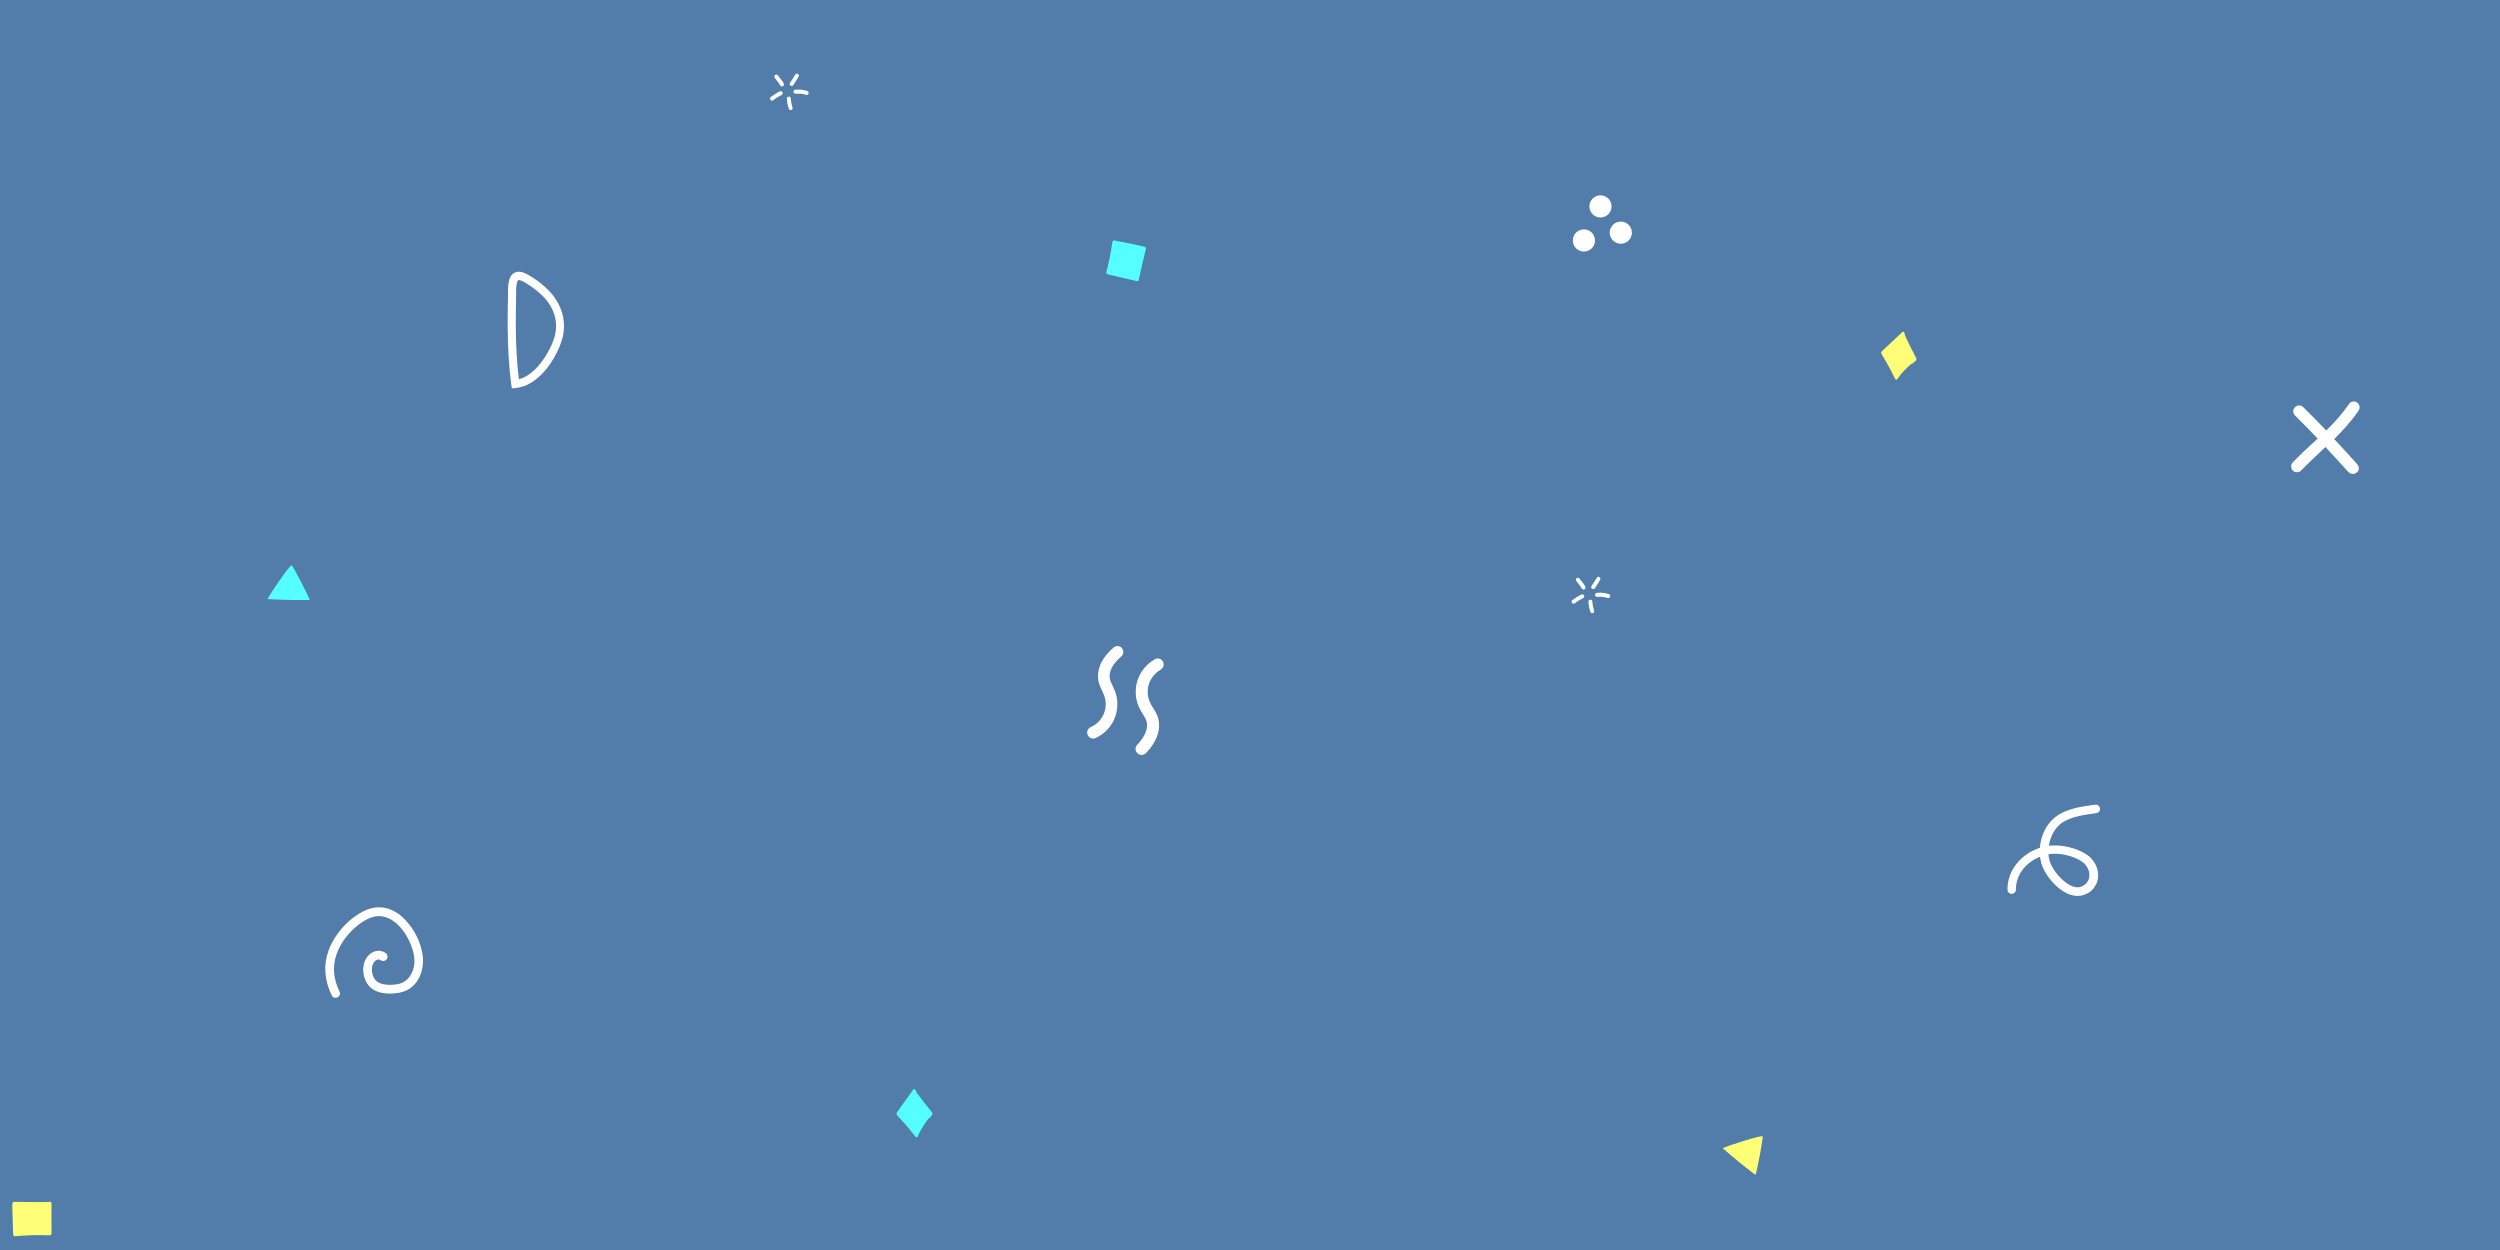
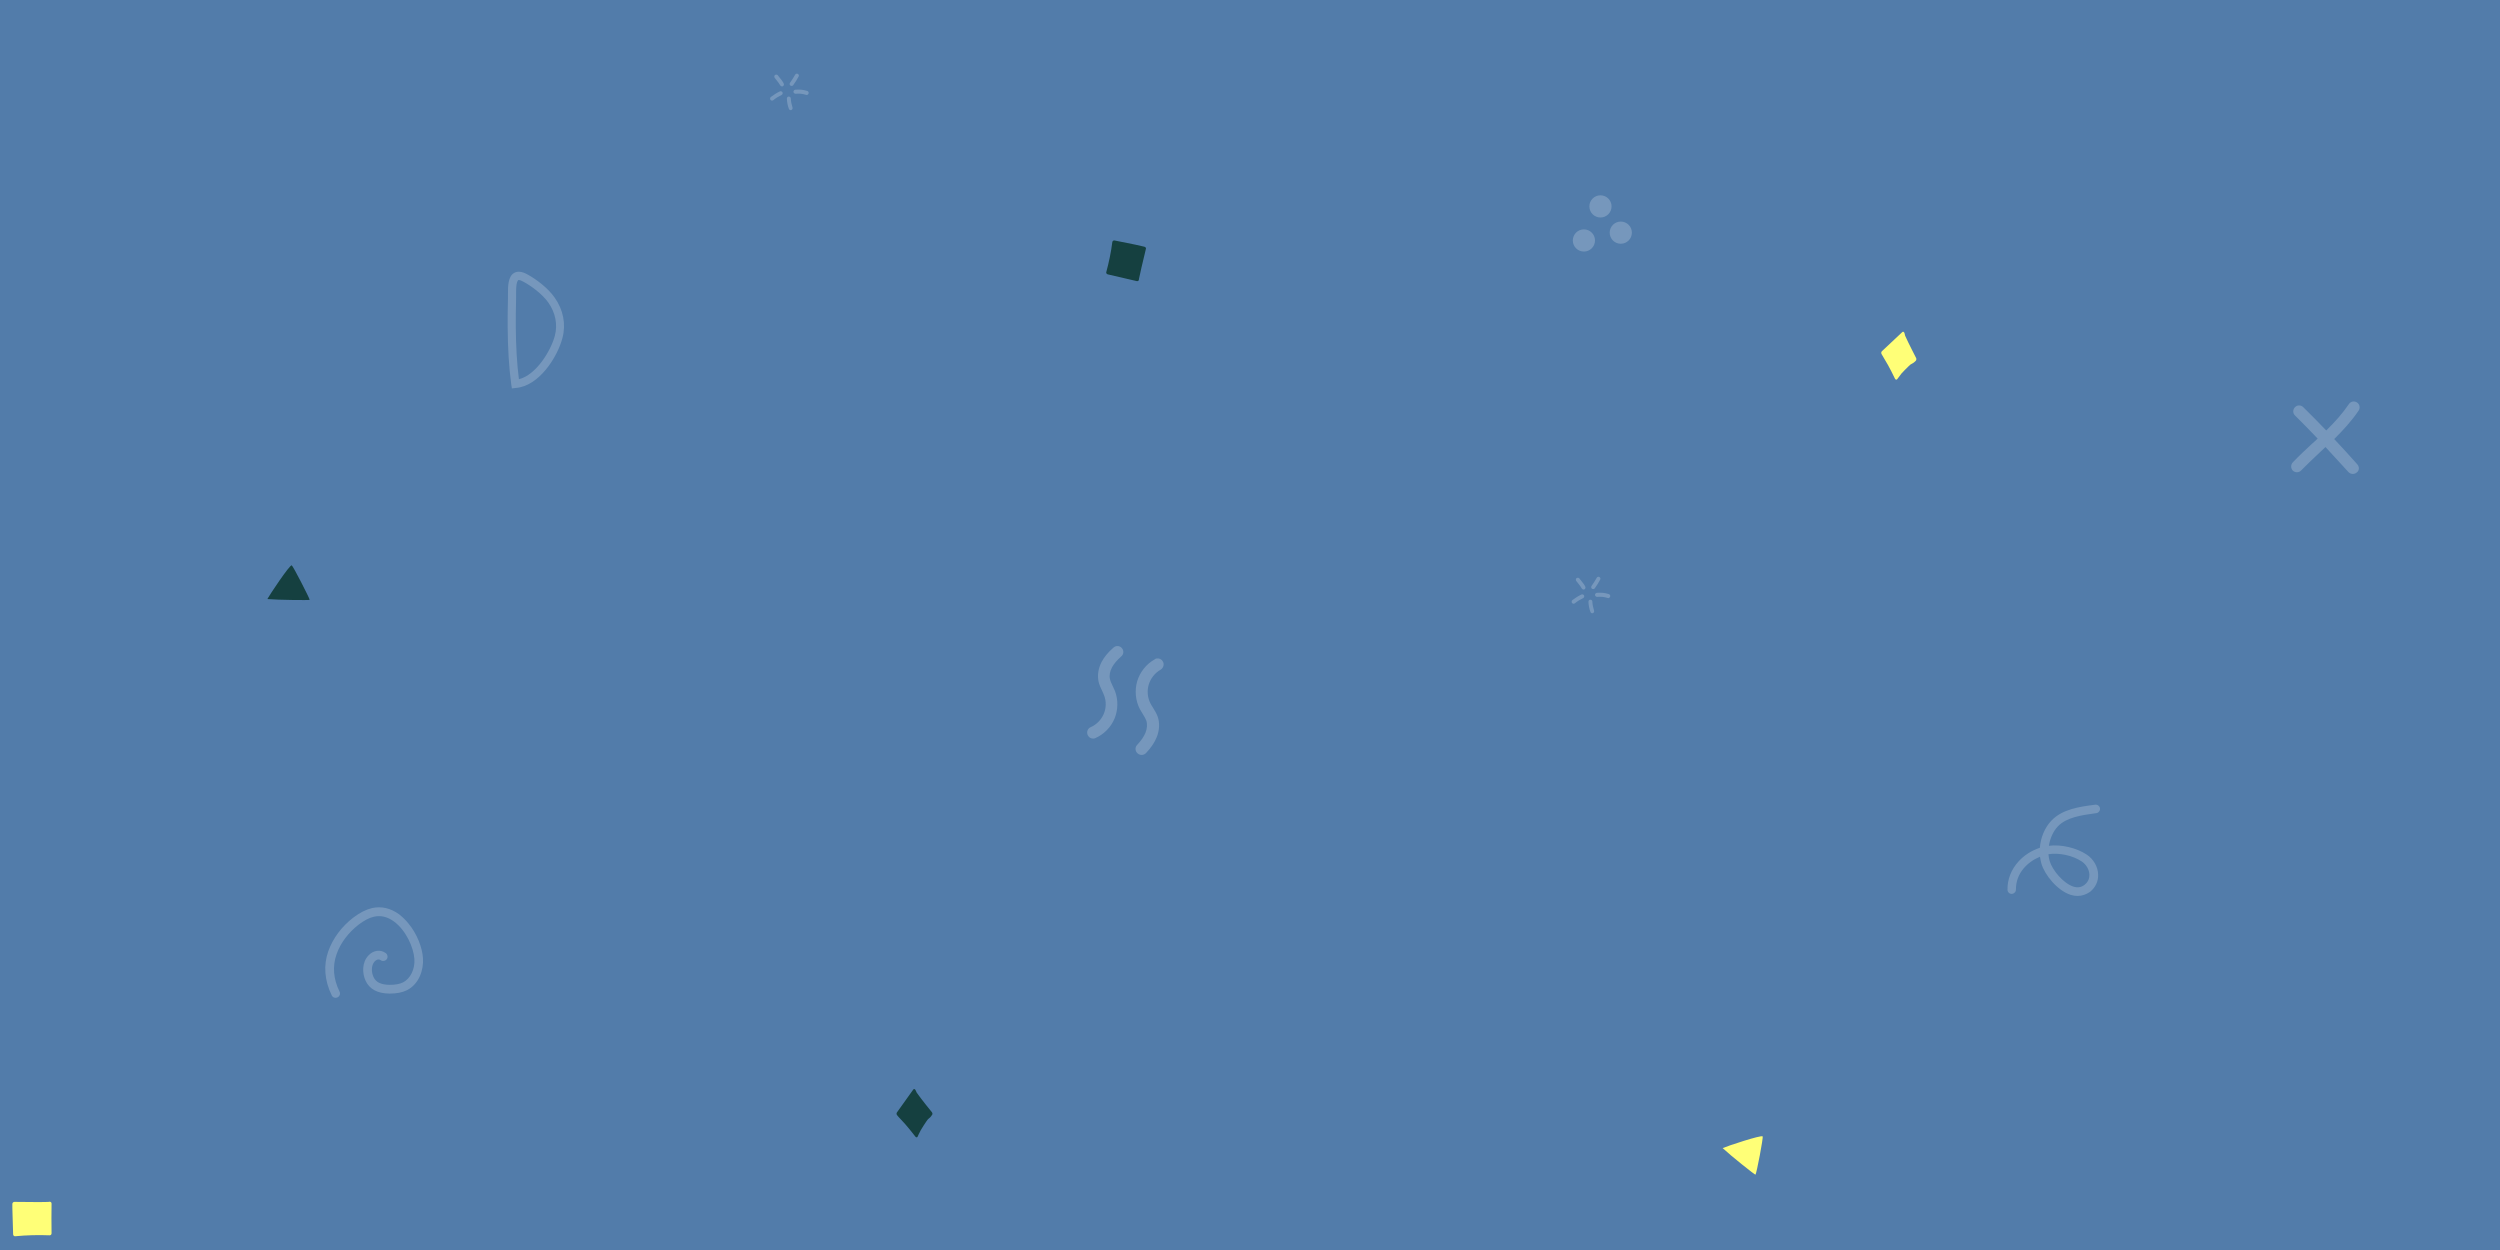
- <svg xmlns="http://www.w3.org/2000/svg" width="1600" height="800" viewBox="0 0 1600 800">
+ <svg xmlns="http://www.w3.org/2000/svg" width="453" height="226.5" viewBox="0 0 1600 800">
  <rect fill="#527caa" width="1600" height="800" />
  <path fill="#FF7" d="M1102.5 734.8c2.5-1.2 24.8-8.6 25.6-7.5.5.7-3.9 23.8-4.6 24.5C1123.3 752.1 1107.5 739.5 1102.5 734.8zM1226.3 229.1c0-.1-4.9-9.4-7-14.2-.1-.3-.3-1.1-.4-1.6-.1-.4-.3-.7-.6-.9-.3-.2-.6-.1-.8.1l-13.1 12.3c0 0 0 0 0 0-.2.2-.3.5-.4.8 0 .3 0 .7.2 1 .1.1 1.4 2.5 2.1 3.6 2.4 3.7 6.5 12.1 6.5 12.2.2.3.4.5.7.6.3 0 .5-.1.7-.3 0 0 1.8-2.5 2.7-3.6 1.5-1.6 3-3.2 4.6-4.7 1.2-1.2 1.6-1.4 2.1-1.6.5-.3 1.1-.5 2.5-1.9C1226.5 230.4 1226.6 229.6 1226.3 229.1zM33 770.3C33 770.3 33 770.3 33 770.3c0-.7-.5-1.2-1.2-1.2-.1 0-.3 0-.4.1-1.6.2-14.3.1-22.2 0-.3 0-.6.1-.9.4-.2.2-.4.5-.4.9 0 .2 0 4.9.1 5.9l.4 13.6c0 .3.2.6.4.9.2.2.5.3.8.3 0 0 .1 0 .1 0 7.3-.7 14.7-.9 22-.6.3 0 .7-.1.9-.3.2-.2.4-.6.4-.9C32.9 783.3 32.9 776.2 33 770.3z" />
-   <path fill="#5ff" d="M171.1 383.4c1.3-2.5 14.3-22 15.6-21.6.8.3 11.5 21.2 11.5 22.1C198.1 384.2 177.9 384 171.1 383.4zM596.4 711.8c-.1-.1-6.7-8.2-9.7-12.5-.2-.3-.5-1-.7-1.5-.2-.4-.4-.7-.7-.8-.3-.1-.6 0-.8.3L574 712c0 0 0 0 0 0-.2.2-.2.5-.2.9 0 .3.2.7.4.9.1.1 1.8 2.2 2.8 3.1 3.1 3.1 8.8 10.5 8.9 10.6.2.3.5.4.8.4.3 0 .5-.2.6-.5 0 0 1.2-2.8 2-4.1 1.1-1.9 2.3-3.7 3.5-5.5.9-1.4 1.3-1.7 1.7-2 .5-.4 1-.7 2.1-2.4C596.9 713.1 596.8 712.3 596.4 711.8zM727.5 179.9C727.5 179.9 727.5 179.9 727.5 179.9c.6.2 1.3-.2 1.4-.8 0-.1 0-.2 0-.4.2-1.4 2.8-12.6 4.5-19.5.1-.3 0-.6-.2-.8-.2-.3-.5-.4-.8-.5-.2 0-4.7-1.1-5.7-1.3l-13.4-2.7c-.3-.1-.7 0-.9.2-.2.2-.4.4-.5.6 0 0 0 .1 0 .1-.8 6.5-2.2 13.1-3.9 19.4-.1.3 0 .6.2.9.2.3.5.4.8.5C714.8 176.9 721.7 178.5 727.5 179.9zM728.5 178.1c-.1-.1-.2-.2-.4-.2C728.3 177.9 728.4 178 728.5 178.1z" />
-   <g fill="#FFF">
+   <path fill="#154040" d="M171.1 383.4c1.3-2.5 14.3-22 15.6-21.6.8.3 11.5 21.2 11.5 22.1C198.1 384.2 177.9 384 171.1 383.4zM596.4 711.8c-.1-.1-6.7-8.2-9.7-12.5-.2-.3-.5-1-.7-1.5-.2-.4-.4-.7-.7-.8-.3-.1-.6 0-.8.3L574 712c0 0 0 0 0 0-.2.2-.2.5-.2.9 0 .3.2.7.4.9.1.1 1.8 2.2 2.8 3.1 3.1 3.1 8.8 10.5 8.9 10.6.2.3.5.4.8.4.3 0 .5-.2.6-.5 0 0 1.2-2.8 2-4.1 1.1-1.9 2.3-3.7 3.5-5.5.9-1.4 1.3-1.7 1.7-2 .5-.4 1-.7 2.1-2.4C596.9 713.1 596.8 712.3 596.4 711.8zM727.5 179.9C727.5 179.9 727.5 179.9 727.5 179.9c.6.2 1.3-.2 1.4-.8 0-.1 0-.2 0-.4.2-1.4 2.8-12.6 4.5-19.5.1-.3 0-.6-.2-.8-.2-.3-.5-.4-.8-.5-.2 0-4.7-1.1-5.7-1.3l-13.4-2.7c-.3-.1-.7 0-.9.2-.2.2-.4.4-.5.6 0 0 0 .1 0 .1-.8 6.5-2.2 13.1-3.9 19.4-.1.3 0 .6.2.9.2.3.5.4.8.5C714.8 176.9 721.7 178.5 727.5 179.9zM728.5 178.1c-.1-.1-.2-.2-.4-.2C728.3 177.9 728.4 178 728.5 178.1z" />
+   <g fill-opacity="0.21" fill="#FFF">
    <path d="M699.6 472.7c-1.5 0-2.8-.8-3.5-2.3-.8-1.9 0-4.2 1.9-5 3.7-1.6 6.8-4.7 8.4-8.5 1.6-3.8 1.7-8.1.2-11.9-.3-.9-.8-1.8-1.2-2.8-.8-1.7-1.8-3.7-2.3-5.9-.9-4.1-.2-8.6 2-12.8 1.7-3.1 4.1-6.1 7.6-9.1 1.6-1.4 4-1.2 5.3.4 1.4 1.6 1.2 4-.4 5.3-2.8 2.5-4.7 4.7-5.9 7-1.4 2.6-1.9 5.3-1.3 7.6.3 1.4 1 2.8 1.7 4.3.5 1.1 1 2.2 1.5 3.3 2.1 5.6 2 12-.3 17.6-2.3 5.5-6.8 10.1-12.3 12.5C700.6 472.6 700.1 472.7 699.6 472.7zM740.4 421.4c1.5-.2 3 .5 3.8 1.9 1.1 1.8.4 4.2-1.4 5.3-3.7 2.1-6.4 5.6-7.6 9.5-1.2 4-.8 8.4 1.1 12.1.4.9 1 1.7 1.6 2.7 1 1.7 2.2 3.5 3 5.7 1.4 4 1.2 8.7-.6 13.2-1.4 3.4-3.5 6.6-6.8 10.1-1.5 1.6-3.9 1.7-5.5.2-1.6-1.4-1.7-3.9-.2-5.4 2.6-2.8 4.3-5.3 5.3-7.7 1.1-2.8 1.3-5.6.5-7.9-.5-1.3-1.3-2.7-2.2-4.1-.6-1-1.3-2.1-1.9-3.2-2.8-5.4-3.4-11.9-1.7-17.8 1.8-5.9 5.8-11 11.2-14C739.4 421.6 739.9 421.4 740.4 421.4zM261.3 590.9c5.7 6.8 9 15.7 9.4 22.4.5 7.3-2.4 16.4-10.2 20.4-3 1.5-6.7 2.2-11.2 2.2-7.9-.1-12.9-2.9-15.4-8.4-2.1-4.7-2.3-11.4 1.8-15.9 3.2-3.5 7.8-4.1 11.2-1.6 1.2.9 1.5 2.7.6 3.9-.9 1.2-2.7 1.5-3.9.6-1.8-1.3-3.6.6-3.8.8-2.4 2.6-2.1 7-.8 9.9 1.5 3.4 4.7 5 10.4 5.1 3.6 0 6.4-.5 8.6-1.6 4.7-2.4 7.7-8.6 7.2-15-.5-7.3-5.3-18.2-13-23.9-4.2-3.1-8.5-4.1-12.9-3.1-3.1.7-6.2 2.4-9.7 5-6.6 5.1-11.7 11.8-14.2 19-2.7 7.7-2.1 15.8 1.9 23.9.7 1.4.1 3.1-1.3 3.7-1.4.7-3.1.1-3.7-1.3-4.6-9.4-5.4-19.2-2.2-28.2 2.9-8.2 8.6-15.9 16.1-21.6 4.1-3.1 8-5.1 11.8-6 6-1.4 12 0 17.5 4C257.6 586.9 259.6 588.8 261.3 590.9z" />
    <circle cx="1013.7" cy="153.9" r="7.1" />
    <circle cx="1024.3" cy="132.1" r="7.1" />
    <circle cx="1037.3" cy="148.9" r="7.1" />
    <path d="M1508.7 297.2c-4.8-5.4-9.7-10.8-14.8-16.2 5.6-5.6 11.1-11.5 15.6-18.2 1.2-1.7.7-4.1-1-5.2-1.7-1.2-4.1-.7-5.2 1-4.2 6.2-9.1 11.6-14.5 16.9-4.8-5-9.7-10-14.7-14.9-1.5-1.5-3.9-1.5-5.3 0-1.5 1.5-1.5 3.9 0 5.3 4.9 4.8 9.7 9.8 14.5 14.8-1.1 1.1-2.3 2.2-3.5 3.2-4.1 3.8-8.4 7.8-12.4 12-1.4 1.5-1.4 3.8 0 5.3 0 0 0 0 0 0 1.5 1.4 3.9 1.4 5.3-.1 3.9-4 8.1-7.9 12.1-11.7 1.2-1.1 2.3-2.2 3.5-3.3 4.9 5.3 9.8 10.6 14.6 15.9.1.1.1.1.2.2 1.4 1.4 3.7 1.5 5.2.2C1510 301.2 1510.1 298.8 1508.7 297.2zM327.6 248.6l-.4-2.6c-1.5-11.1-2.2-23.2-2.3-37 0-5.5 0-11.5.2-18.5 0-.7 0-1.5 0-2.3 0-5 0-11.2 3.9-13.5 2.2-1.3 5.1-1 8.5.9 5.7 3.1 13.2 8.7 17.5 14.9 5.5 7.8 7.3 16.9 5 25.7-3.2 12.3-15 31-30 32.1L327.6 248.6zM332.1 179.2c-.2 0-.3 0-.4.1-.1.1-.7.5-1.1 2.7-.3 1.9-.3 4.2-.3 6.3 0 .8 0 1.7 0 2.4-.2 6.9-.2 12.8-.2 18.3.1 12.5.7 23.5 2 33.7 11-2.7 20.4-18.1 23-27.8 1.9-7.2.4-14.8-4.2-21.3l0 0C347 188.1 340 183 335 180.3 333.6 179.5 332.6 179.2 332.1 179.2zM516.3 60.8c-.1 0-.2 0-.4-.1-2.4-.7-4-.9-6.7-.7-.7 0-1.3-.5-1.4-1.2 0-.7.5-1.3 1.2-1.4 3.1-.2 4.9 0 7.6.8.7.2 1.1.9.9 1.6C517.3 60.4 516.8 60.8 516.3 60.8zM506.1 70.5c-.5 0-1-.3-1.2-.8-.8-2.1-1.2-4.3-1.3-6.6 0-.7.5-1.3 1.2-1.3.7 0 1.3.5 1.3 1.2.1 2 .5 3.9 1.1 5.8.2.7-.1 1.4-.8 1.6C506.4 70.5 506.2 70.5 506.1 70.5zM494.1 64.4c-.4 0-.8-.2-1-.5-.4-.6-.3-1.4.2-1.8 1.8-1.4 3.7-2.6 5.8-3.6.6-.3 1.4 0 1.7.6.3.6 0 1.4-.6 1.7-1.9.9-3.7 2-5.3 3.3C494.7 64.3 494.4 64.4 494.1 64.4zM500.5 55.3c-.5 0-.9-.3-1.2-.7-.5-1-1.2-1.9-2.4-3.4-.3-.4-.7-.9-1.1-1.4-.4-.6-.3-1.4.2-1.8.6-.4 1.4-.3 1.8.2.4.5.8 1 1.1 1.4 1.3 1.6 2.1 2.6 2.7 3.9.3.6 0 1.4-.6 1.7C500.9 55.3 500.7 55.3 500.5 55.3zM506.7 55c-.3 0-.5-.1-.8-.2-.6-.4-.7-1.2-.3-1.8 1.2-1.7 2.3-3.4 3.3-5.2.3-.6 1.1-.9 1.7-.5.6.3.9 1.1.5 1.7-1 1.9-2.2 3.8-3.5 5.6C507.4 54.8 507.1 55 506.7 55zM1029.3 382.8c-.1 0-.2 0-.4-.1-2.4-.7-4-.9-6.7-.7-.7 0-1.3-.5-1.4-1.2 0-.7.5-1.3 1.2-1.4 3.1-.2 4.9 0 7.6.8.7.2 1.1.9.9 1.6C1030.3 382.4 1029.8 382.8 1029.3 382.8zM1019.1 392.5c-.5 0-1-.3-1.2-.8-.8-2.1-1.2-4.3-1.3-6.6 0-.7.5-1.3 1.2-1.3.7 0 1.3.5 1.3 1.2.1 2 .5 3.9 1.1 5.8.2.7-.1 1.4-.8 1.6C1019.4 392.5 1019.2 392.5 1019.1 392.5zM1007.1 386.4c-.4 0-.8-.2-1-.5-.4-.6-.3-1.4.2-1.8 1.8-1.4 3.7-2.6 5.8-3.6.6-.3 1.4 0 1.7.6.3.6 0 1.4-.6 1.7-1.9.9-3.7 2-5.3 3.3C1007.7 386.3 1007.4 386.4 1007.1 386.4zM1013.5 377.3c-.5 0-.9-.3-1.2-.7-.5-1-1.2-1.9-2.4-3.4-.3-.4-.7-.9-1.1-1.4-.4-.6-.3-1.4.2-1.8.6-.4 1.4-.3 1.8.2.4.5.8 1 1.1 1.4 1.3 1.6 2.1 2.6 2.7 3.9.3.6 0 1.4-.6 1.7C1013.9 377.3 1013.7 377.3 1013.5 377.3zM1019.7 377c-.3 0-.5-.1-.8-.2-.6-.4-.7-1.2-.3-1.8 1.2-1.7 2.3-3.4 3.3-5.2.3-.6 1.1-.9 1.7-.5.6.3.9 1.1.5 1.7-1 1.9-2.2 3.8-3.5 5.6C1020.4 376.8 1020.1 377 1019.7 377zM1329.7 573.4c-1.4 0-2.9-.2-4.5-.7-8.4-2.7-16.6-12.7-18.7-20-.4-1.4-.7-2.9-.9-4.4-8.1 3.3-15.5 10.6-15.4 21 0 1.5-1.2 2.7-2.7 2.8 0 0 0 0 0 0-1.5 0-2.7-1.2-2.7-2.7-.1-6.7 2.4-12.9 7-18 3.6-4 8.4-7.1 13.7-8.8.5-6.5 3.1-12.9 7.4-17.4 7-7.4 18.2-8.9 27.3-10.1l.7-.1c1.5-.2 2.9.9 3.1 2.3.2 1.5-.9 2.9-2.3 3.1l-.7.1c-8.6 1.2-18.4 2.5-24 8.4-3 3.2-5 7.7-5.7 12.4 7.9-1 17.7 1.3 24.3 5.7 4.3 2.9 7.1 7.8 7.2 12.7.2 4.3-1.7 8.3-5.2 11.1C1335.2 572.4 1332.6 573.4 1329.7 573.4zM1311 546.7c.1 1.5.4 3 .8 4.4 1.7 5.8 8.7 14.2 15.1 16.3 2.8.9 5.1.5 7.2-1.1 2.7-2.1 3.2-4.8 3.1-6.6-.1-3.2-2-6.4-4.8-8.3C1326.7 547.5 1317.7 545.6 1311 546.7z" />
  </g>
</svg>
